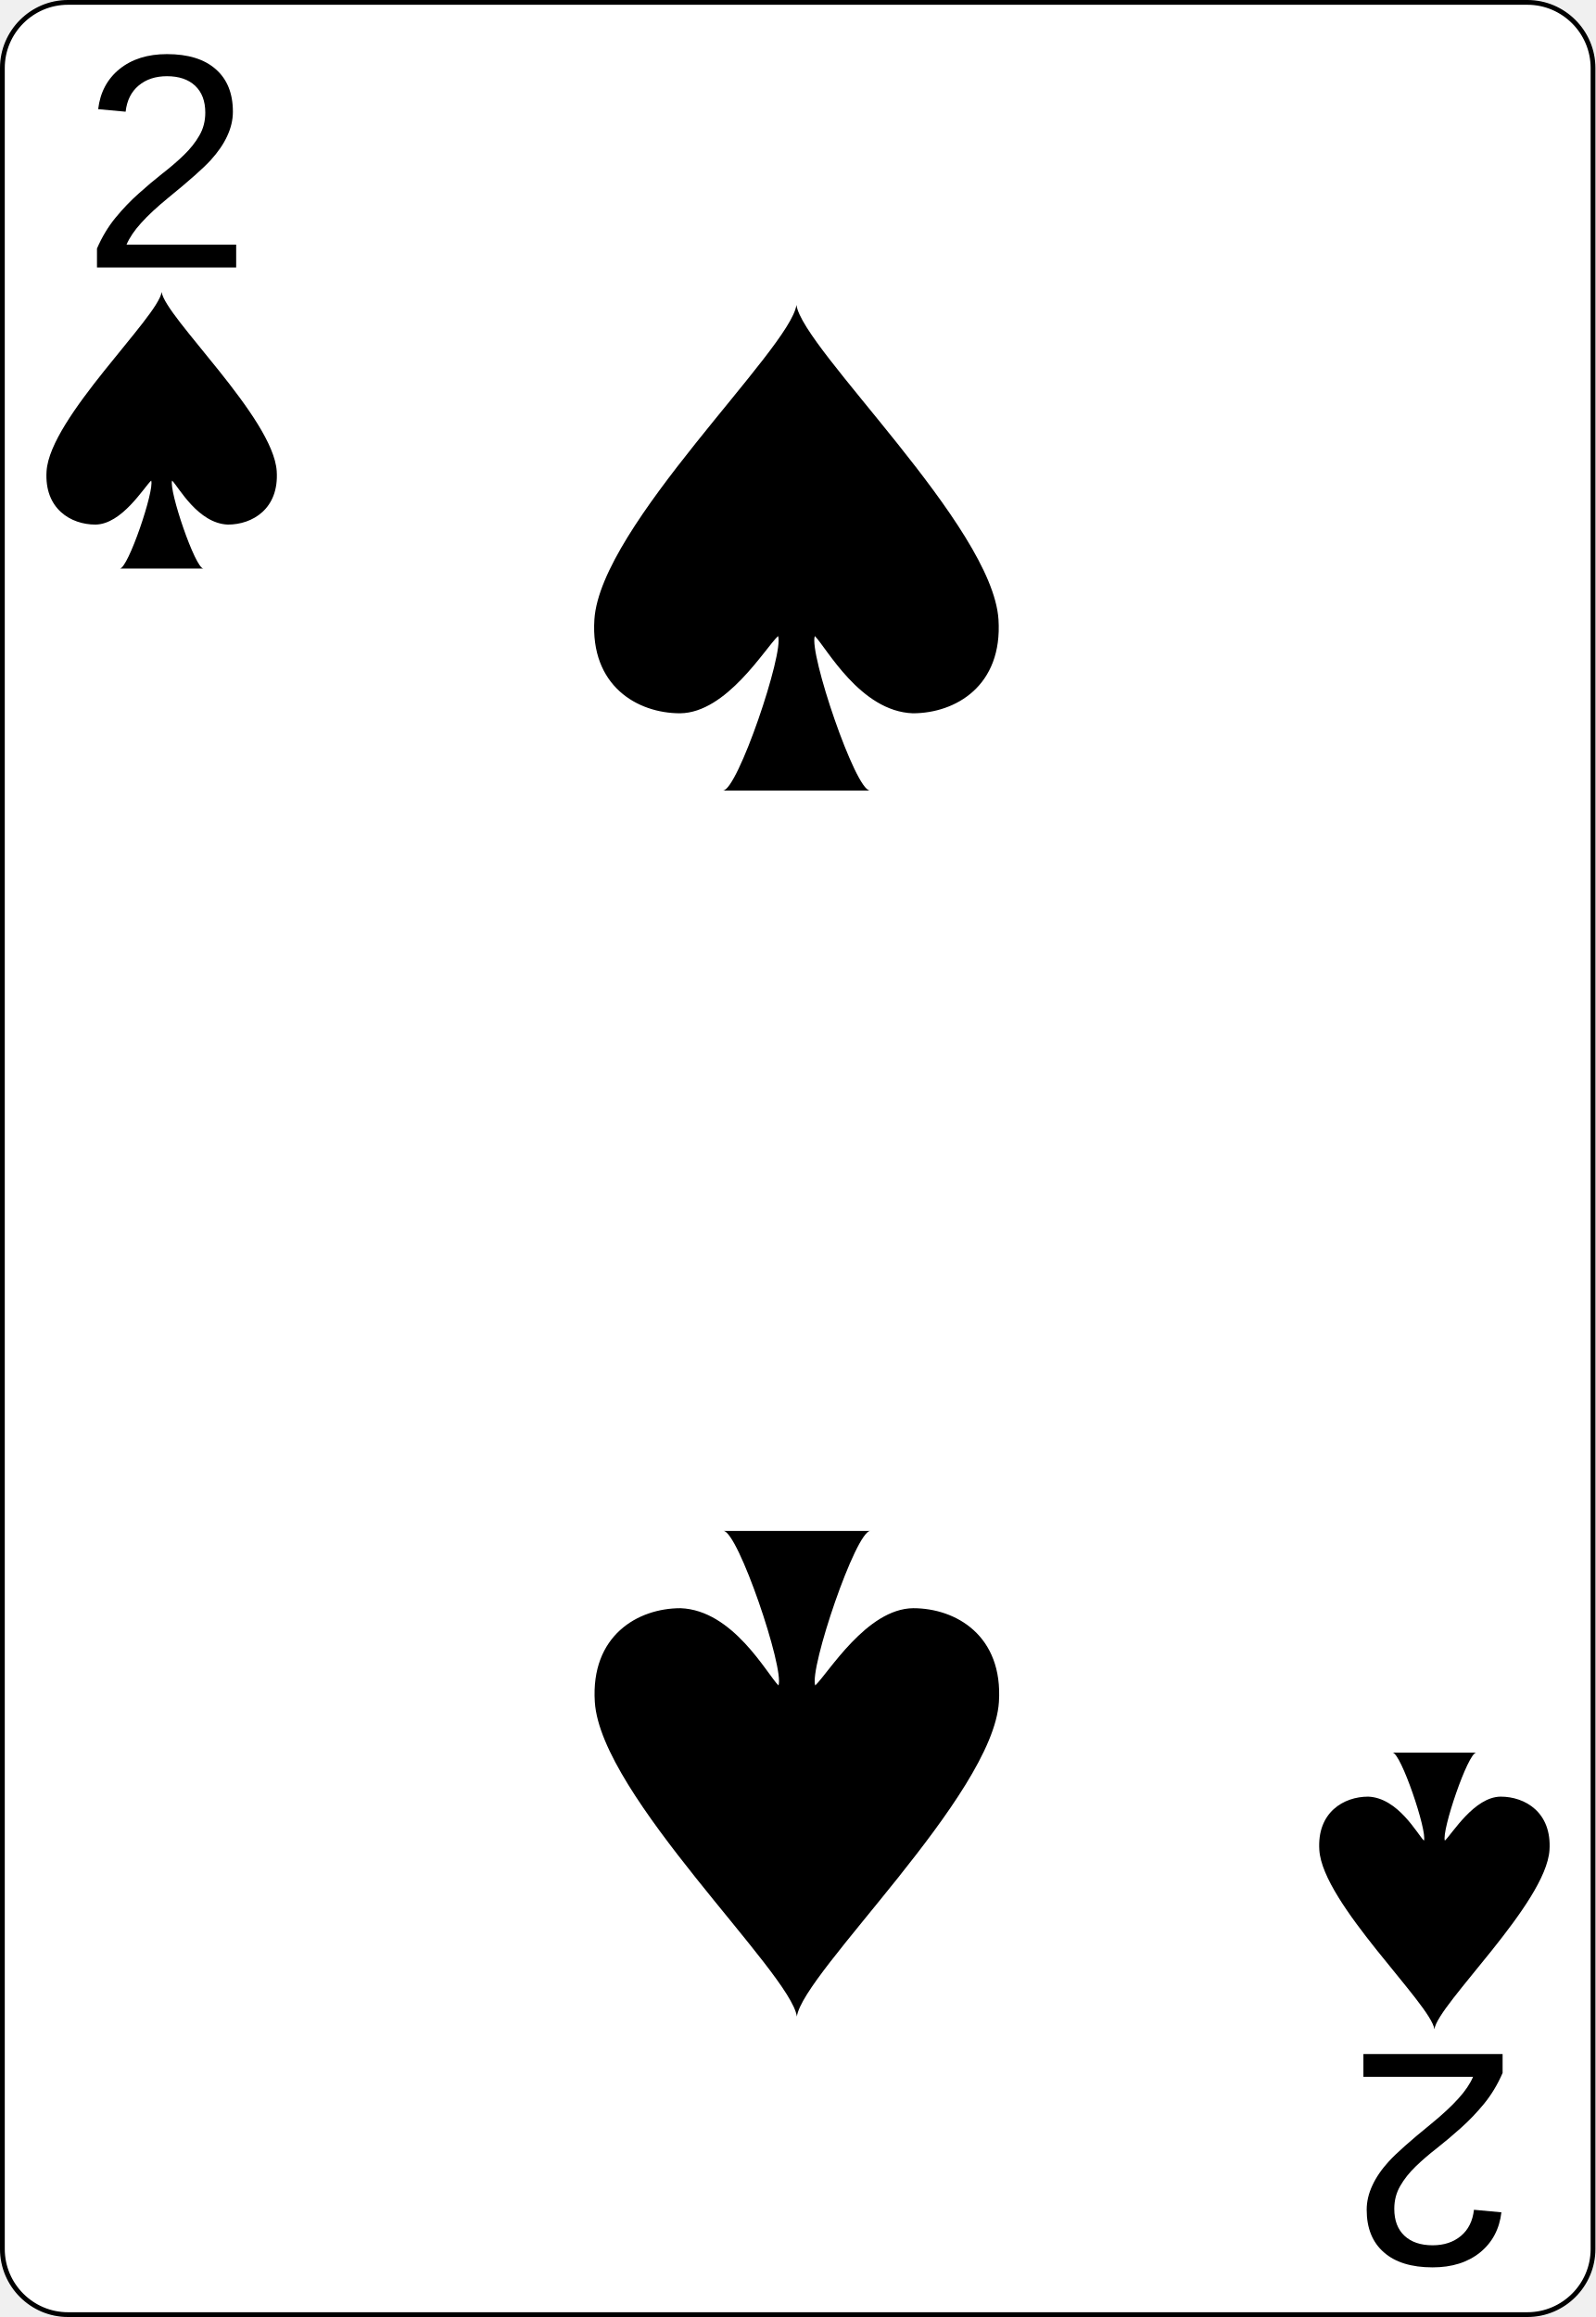
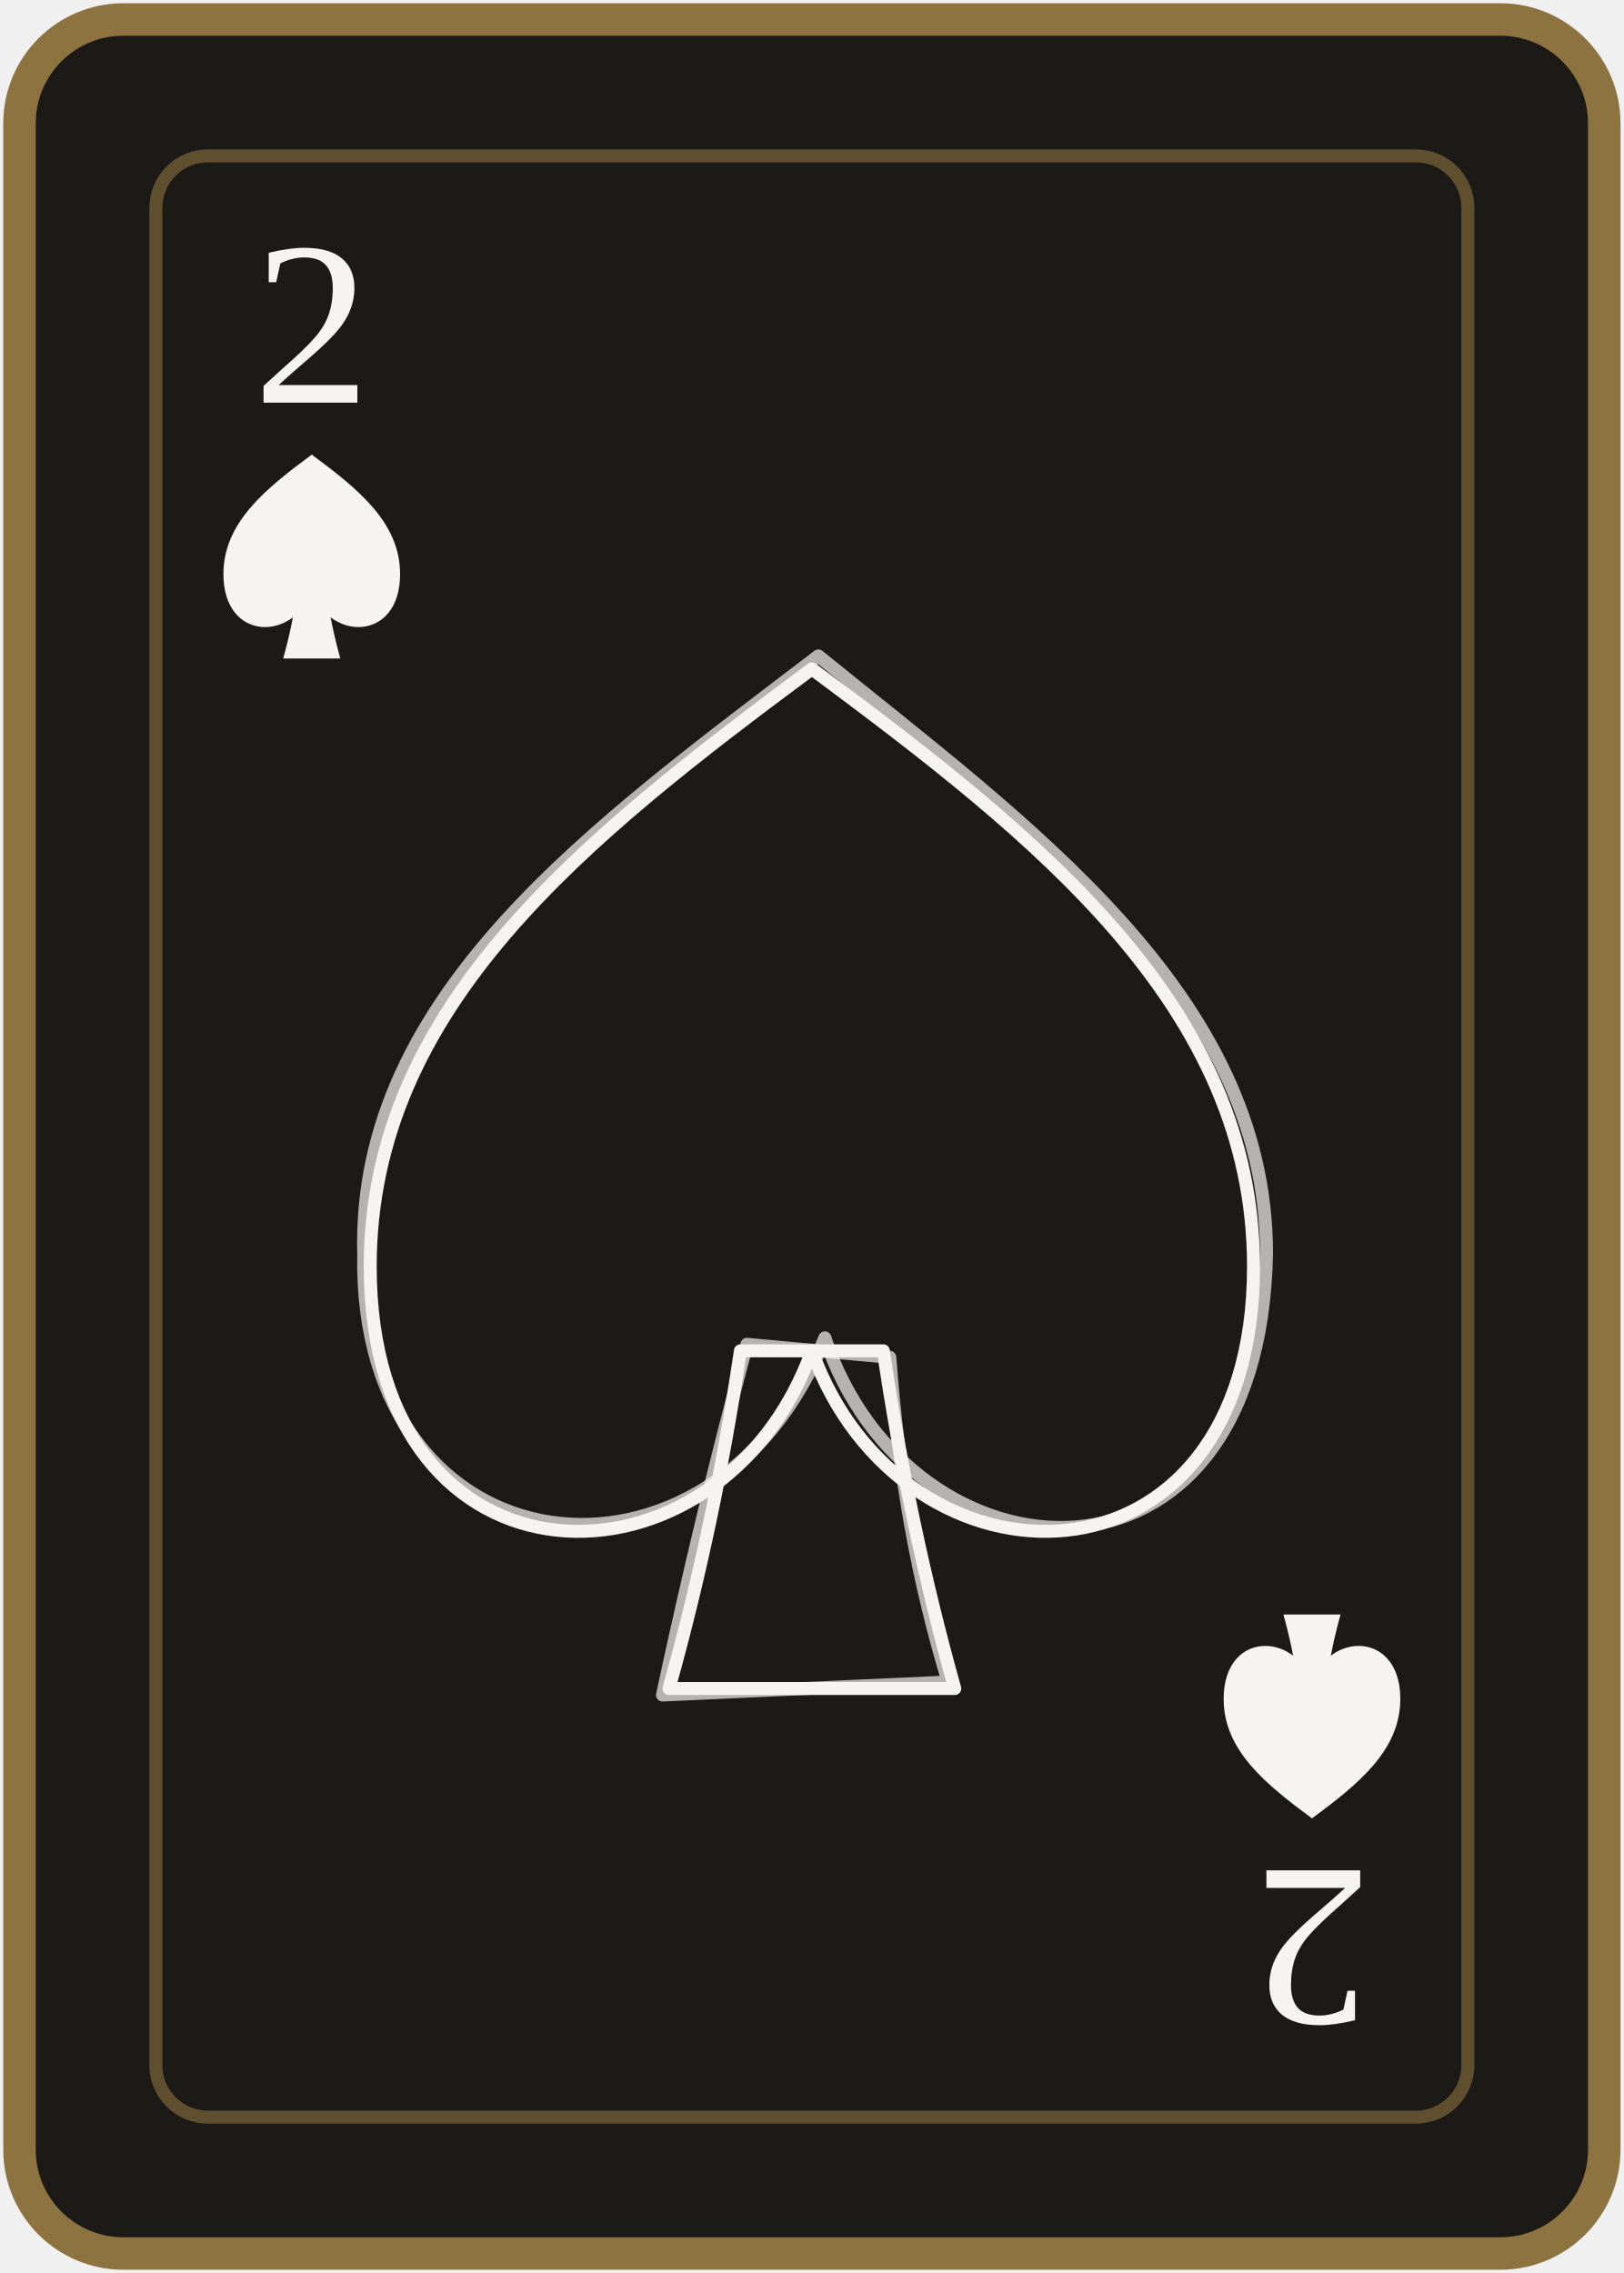
- <svg xmlns="http://www.w3.org/2000/svg" width="167.087pt" height="242.667pt" viewBox="0 0 167.087 242.667" xml:space="preserve" id="svg2" version="1.1">
-   <defs id="defs41" />
-   <g id="Layer_x0020_1" style="fill-rule:nonzero;clip-rule:nonzero;stroke:#000000;stroke-miterlimit:4;">
-     <path style="fill:#FFFFFF;stroke-width:0.5;" d="M166.837,235.548c0,3.777-3.087,6.869-6.871,6.869H7.111c-3.775,0-6.861-3.092-6.861-6.869V7.12C0.25,3.343,3.336,0.25,7.111,0.25h152.855    c3.784,0,6.871,3.093,6.871,6.87v228.428z" id="path5" />
-     <g style="stroke:none;" id="g7">
-       <g id="g9">
- 				
- 			</g>
+ <svg xmlns="http://www.w3.org/2000/svg" viewBox="0 0 250 350" width="250" height="350" class="op-face">
+   <defs>
+     <style>
+       .op-face .op-bg {
+         fill: var(--op-color-neutral-minus-eight, #1c1a17);
+       }
+ 
+       /* opposite of the app's neutral background: light mode default is dark,
+          dark mode flips it light */
+       @media (prefers-color-scheme: dark) {
+         .op-face .op-bg {
+           fill: var(--op-color-neutral-plus-eight, #f5f4f2);
+         }
+       }
+ 
+       .op-face .op-border {
+         fill: none;
+         stroke: var(--op-color-primary-base, #8d733f);
+         stroke-width: 5;
+       }
+ 
+       .op-face .op-border-inner {
+         fill: none;
+         stroke: var(--op-color-primary-base, #8d733f);
+         stroke-width: 2;
+         opacity: 0.6;
+       }
+ 
+       /* spades/clubs are neutral ink, not the red alert token: light ink
+          on the default (dark) card, dark ink once the card flips light */
+       .op-face .op-spade {
+         fill: var(--op-color-neutral-plus-eight, #f5f4f2);
+       }
+ 
+       .op-face .op-spade-line {
+         fill: none;
+         stroke: var(--op-color-neutral-plus-eight, #f5f4f2);
+         stroke-width: 2;
+         stroke-linecap: round;
+         stroke-linejoin: round;
+       }
+ 
+       @media (prefers-color-scheme: dark) {
+         .op-face .op-spade {
+           fill: var(--op-color-neutral-minus-eight, #1c1a17);
+         }
+ 
+         .op-face .op-spade-line {
+           stroke: var(--op-color-neutral-minus-eight, #1c1a17);
+         }
+       }
+ 
+       .op-face .op-index {
+         fill: var(--op-color-neutral-plus-eight, #f5f4f2);
+         font-family: Georgia, 'Times New Roman', serif;
+         font-size: 36px;
+         text-anchor: middle;
+       }
+ 
+       @media (prefers-color-scheme: dark) {
+         .op-face .op-index {
+           fill: var(--op-color-neutral-minus-eight, #1c1a17);
+         }
+       }
+     </style>
+   </defs>
+   <g class="op-card">
+     <rect class="op-bg" x="3" y="3" width="244" height="344" rx="16" />
+     <rect class="op-border" x="3" y="3" width="244" height="344" rx="16" />
+     <rect class="op-border-inner" x="24" y="24" width="202" height="302" rx="8" />
+     <g transform="translate(48 62)">
+       <text class="op-index" x="0" y="0">2</text>
+       <g transform="translate(0 22.4) scale(0.2)">
+         <path class="op-spade" d="M 0 33 C -14 72 -68 72 -68 20 C -68 -20 -35 -46 0 -72 C 35 -46 68 -20 68 20 C 68 72 14 72 0 33 Z" />
+         <path class="op-spade" d="M -11 33 Q -15 60 -22 85 L 22 85 Q 15 60 11 33 Z" />
+       </g>
    </g>
-     <g id="g15">
- 			
- 		</g>
-     <g id="g19">
- 			
- 		</g>
-     <g style="stroke:none;" id="g23">
-       <g id="g25">
- 				
- 			</g>
+     <g transform="translate(202 288) rotate(180)">
+       <text class="op-index" x="0" y="0">2</text>
+       <g transform="translate(0 22.4) scale(0.2)">
+         <path class="op-spade" d="M 0 33 C -14 72 -68 72 -68 20 C -68 -20 -35 -46 0 -72 C 35 -46 68 -20 68 20 C 68 72 14 72 0 33 Z" />
+         <path class="op-spade" d="M -11 33 Q -15 60 -22 85 L 22 85 Q 15 60 11 33 Z" />
+       </g>
    </g>
-     <g style="stroke:none;" id="g31">
-       <g id="g33">
- 				
- 			</g>
+     <g transform="translate(125 175)">
+       <path class="op-spade-line" d="M 0 33 C -14 72 -68 72 -68 20 C -68 -20 -35 -46 0 -72 C 35 -46 68 -20 68 20 C 68 72 14 72 0 33 Z" />
+       <path class="op-spade-line" opacity="0.7" d="M 2 31 C -15 74 -70 68 -69 18 C -70 -22 -33 -48 1 -74 C 33 -48 70 -22 70 18 C 69 74 15 70 2 31 Z" />
+       <path class="op-spade-line" d="M -11 33 Q -15 60 -22 85 L 22 85 Q 15 60 11 33 Z" />
+       <path class="op-spade-line" opacity="0.7" d="M -10 32 Q -17 58 -23 86 L 21 84 Q 14 61 12 34 Z" />
    </g>
  </g>
-   <text xml:space="preserve" style="font-size:32px;font-style:normal;font-weight:normal;line-height:125%;letter-spacing:0px;word-spacing:0px;fill:#000000;fill-opacity:1;stroke:none;font-family:Bitstream Vera Sans" x="8.547" y="28.013" id="text3788">
-     <tspan id="tspan3790" x="8.547" y="28.013" style="font-style:normal;font-variant:normal;font-weight:normal;font-stretch:normal;font-family:Arial;-inkscape-font-specification:Arial">2</tspan>
-   </text>
-   <g transform="matrix(1.508595,0,0,1.379325,16.92904,45.0659)" id="layer1-7">
-     <path id="sl" d="M 7.989,3.103 C 7.747,-0.954 0.242,-8.59 0,-10.5 c -0.242,1.909 -7.747,9.545 -7.989,13.603 -0.169,2.868 1.695,4.057 3.39,4.057 1.835,-0.022 3.351,-2.801 3.873,-3.341 0.242,0.716 -1.603,6.682 -2.179,6.682 l 5.811,0 C 2.33,10.501 0.485,4.535 0.727,3.819 1.184,4.315 2.524,7.077 4.601,7.16 6.295,7.159 8.158,5.971 7.989,3.103 z" style="fill:#000000" />
-   </g>
-   <g transform="matrix(2.648679,0,0,2.421718,83.41089,57.36599)" id="layer1-7-88">
-     <path id="sl-4" d="M 7.989,3.103 C 7.747,-0.954 0.242,-8.59 0,-10.5 c -0.242,1.909 -7.747,9.545 -7.989,13.603 -0.169,2.868 1.695,4.057 3.39,4.057 1.835,-0.022 3.351,-2.801 3.873,-3.341 0.242,0.716 -1.603,6.682 -2.179,6.682 l 5.811,0 C 2.33,10.501 0.485,4.535 0.727,3.819 1.184,4.315 2.524,7.077 4.601,7.16 6.295,7.159 8.158,5.971 7.989,3.103 z" style="fill:#000000" />
-   </g>
-   <text xml:space="preserve" style="font-size:32px;font-style:normal;font-weight:normal;line-height:125%;letter-spacing:0px;word-spacing:0px;fill:#000000;fill-opacity:1;stroke:none;font-family:Bitstream Vera Sans" x="-158.978" y="-215.124" id="text3788-7" transform="scale(-1,-1)">
-     <tspan id="tspan3790-6" x="-158.978" y="-215.124" style="font-style:normal;font-variant:normal;font-weight:normal;font-stretch:normal;font-family:Arial;-inkscape-font-specification:Arial">2</tspan>
-   </text>
-   <g transform="matrix(-1.508595,0,0,-1.379325,150.2251,198.0441)" id="layer1-7-3">
-     <path id="sl-1" d="M 7.989,3.103 C 7.747,-0.954 0.242,-8.59 0,-10.5 c -0.242,1.909 -7.747,9.545 -7.989,13.603 -0.169,2.868 1.695,4.057 3.39,4.057 1.835,-0.022 3.351,-2.801 3.873,-3.341 0.242,0.716 -1.603,6.682 -2.179,6.682 l 5.811,0 C 2.33,10.501 0.485,4.535 0.727,3.819 1.184,4.315 2.524,7.077 4.601,7.16 6.295,7.159 8.158,5.971 7.989,3.103 z" style="fill:#000000" />
-   </g>
-   <g transform="matrix(-2.648679,0,0,-2.421718,83.45613,185.7713)" id="layer1-7-88-7">
-     <path id="sl-4-5" d="M 7.989,3.103 C 7.747,-0.954 0.242,-8.59 0,-10.5 c -0.242,1.909 -7.747,9.545 -7.989,13.603 -0.169,2.868 1.695,4.057 3.39,4.057 1.835,-0.022 3.351,-2.801 3.873,-3.341 0.242,0.716 -1.603,6.682 -2.179,6.682 l 5.811,0 C 2.33,10.501 0.485,4.535 0.727,3.819 1.184,4.315 2.524,7.077 4.601,7.16 6.295,7.159 8.158,5.971 7.989,3.103 z" style="fill:#000000" />
-   </g>
</svg>
